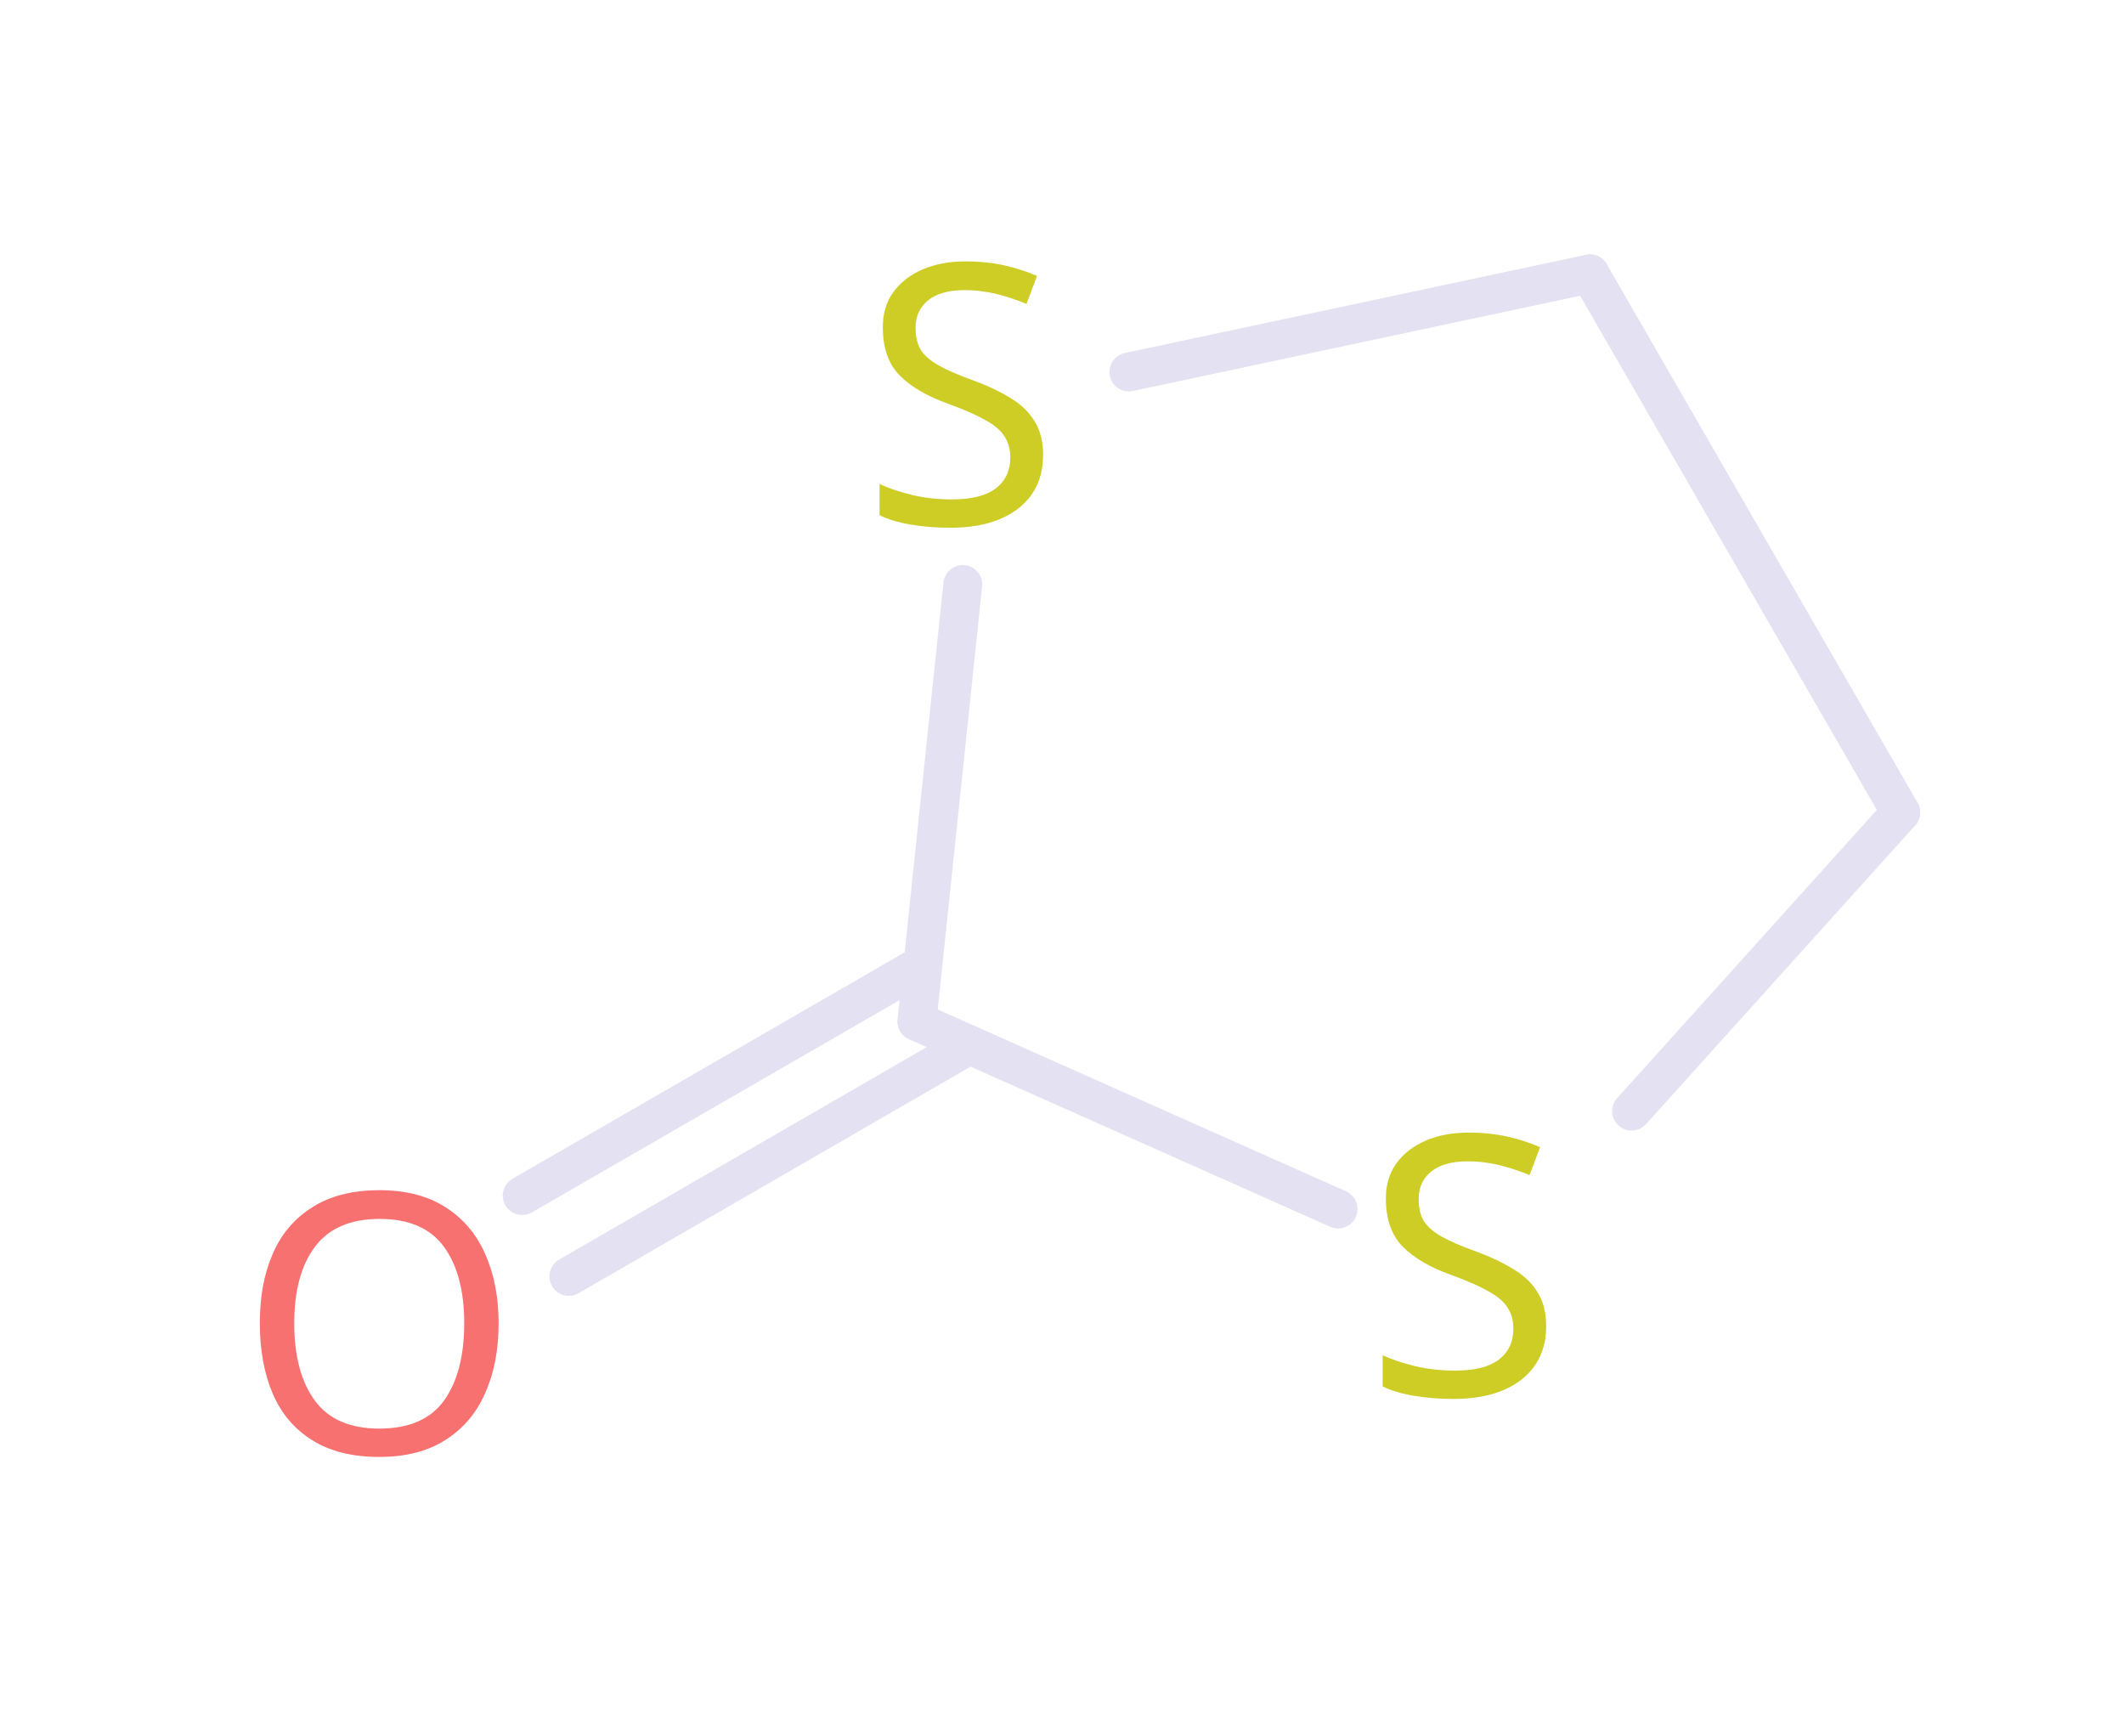
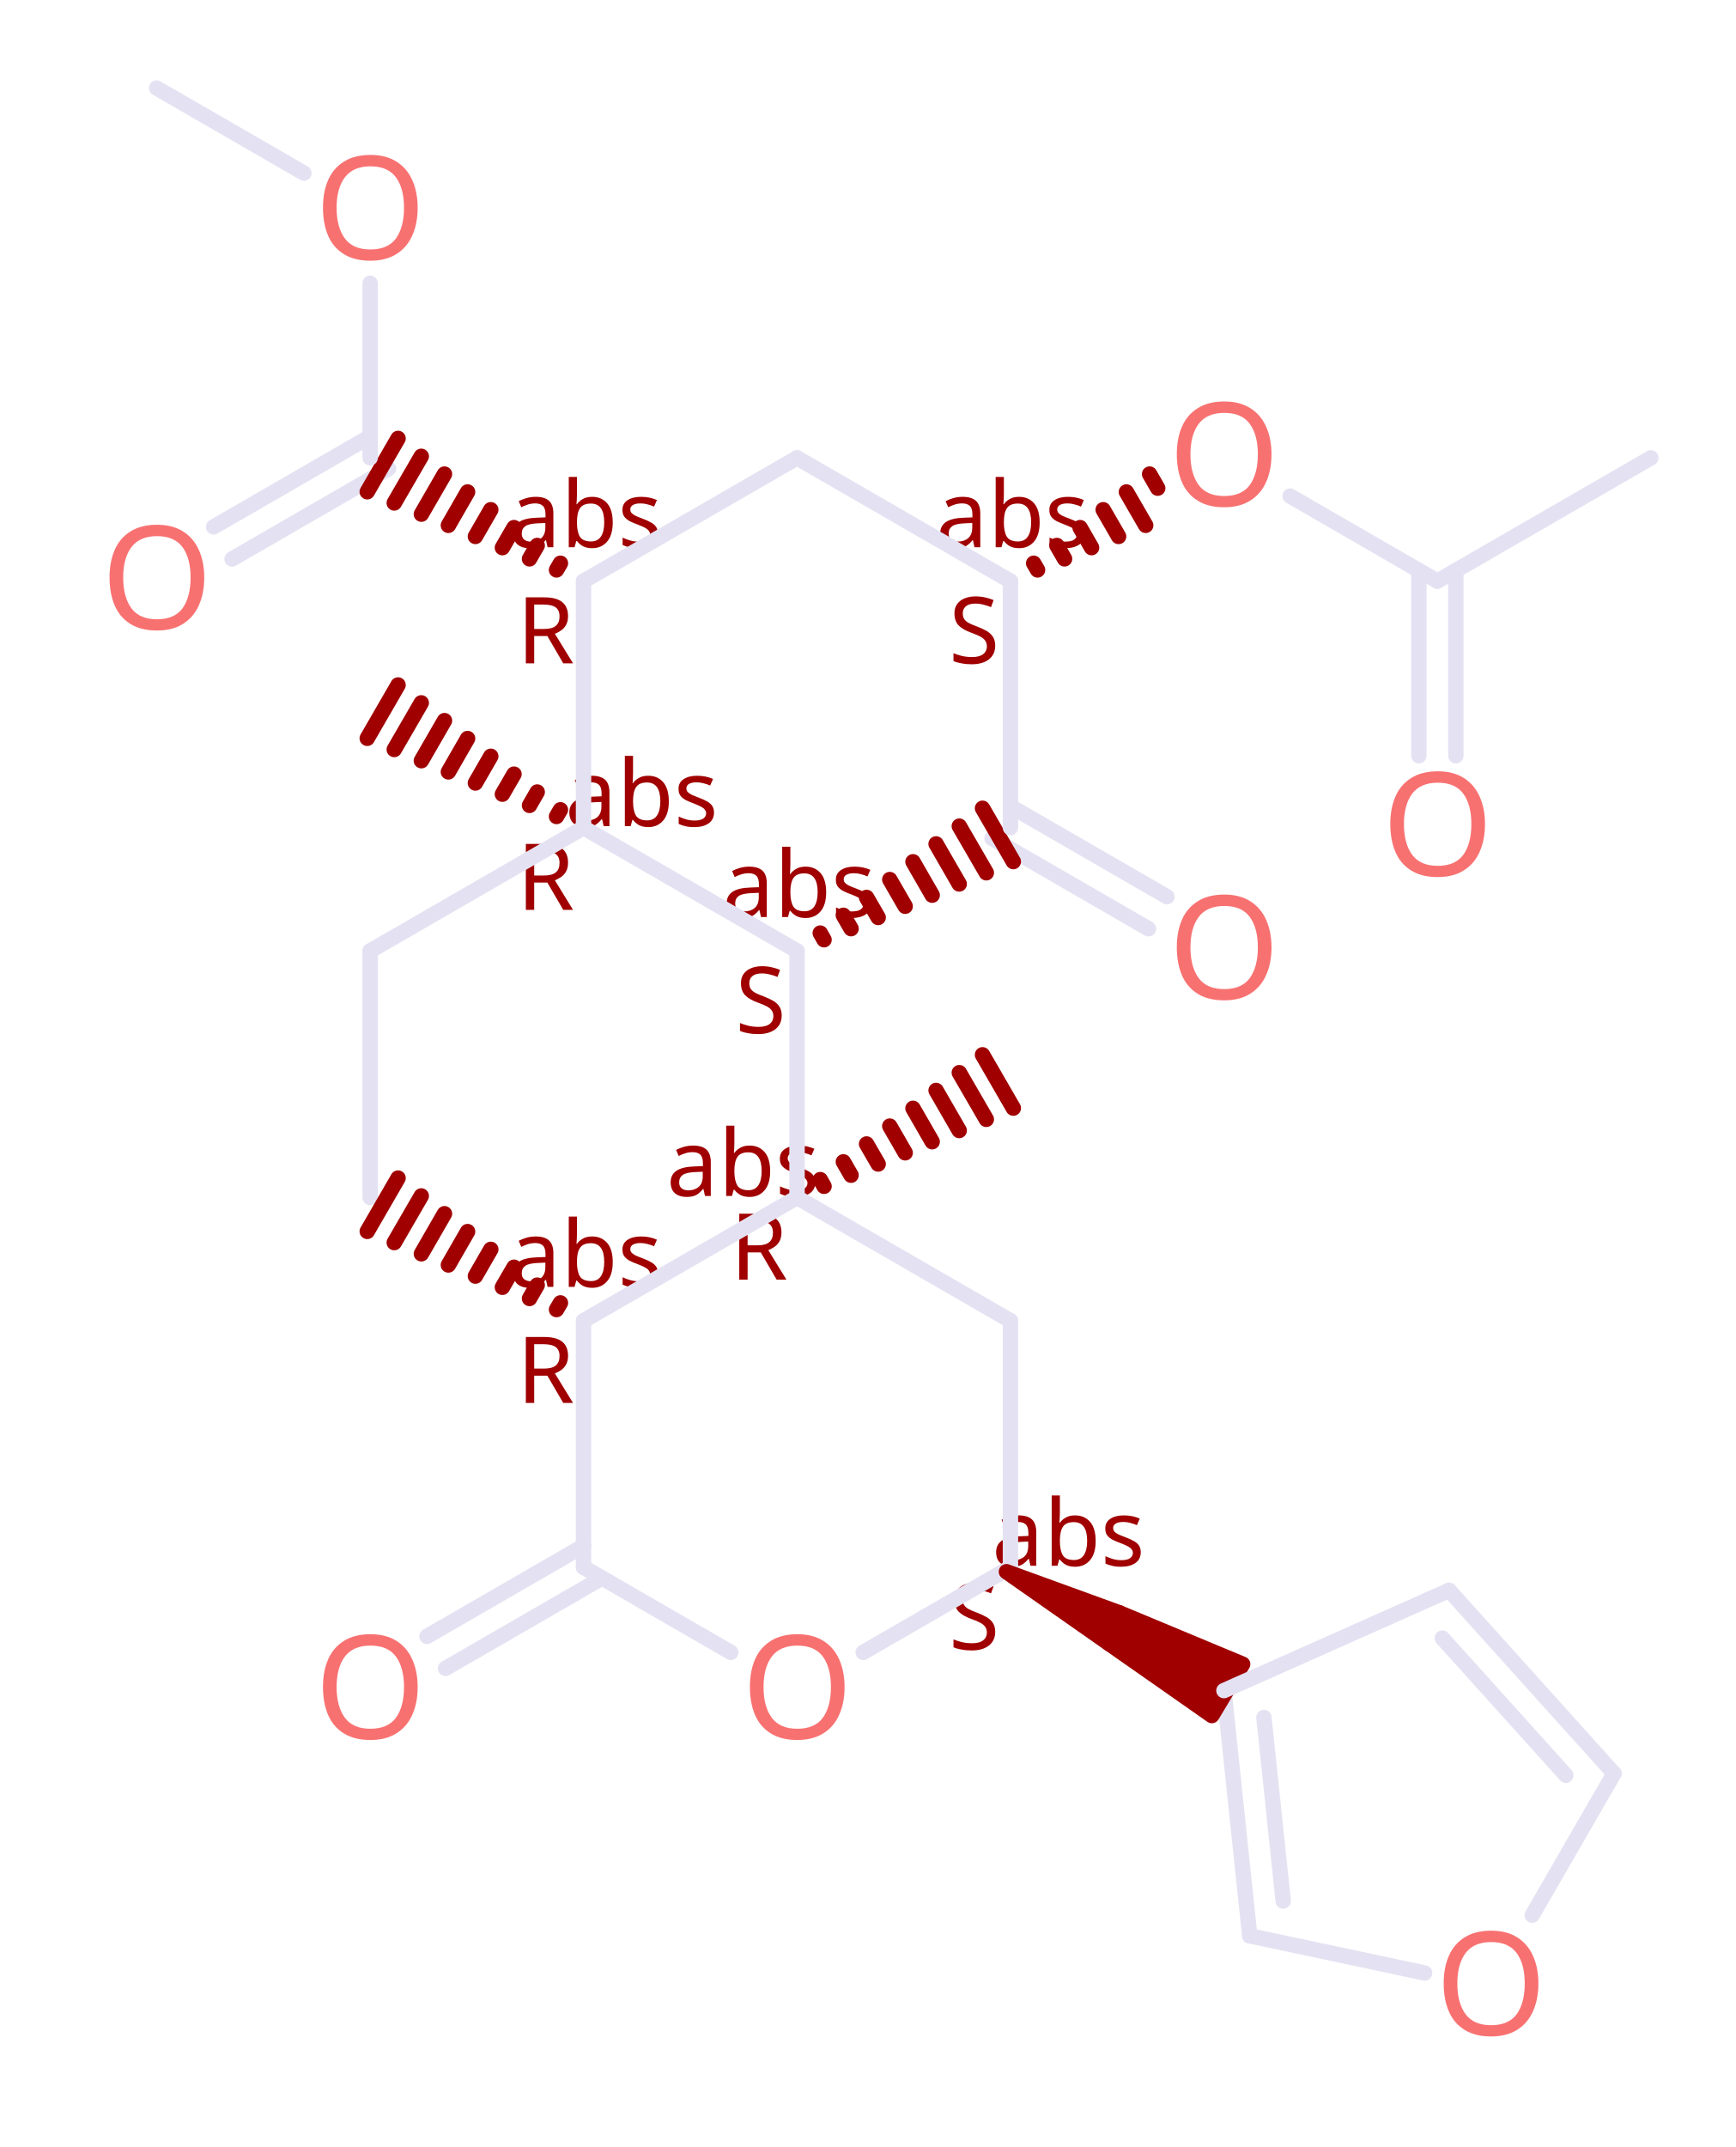
- <svg xmlns="http://www.w3.org/2000/svg" id="mol50" version="1.1" width="82px" height="67px" viewBox="106 119 82 67">
+ <svg xmlns="http://www.w3.org/2000/svg" id="mol50" version="1.1" width="169px" height="209px" viewBox="62 49 169 209">
  <style> #mol50 text {font-family: sans-serif;} #mol50 { pointer-events:none; } #mol50 .event  { pointer-events:all; } #mol50 line { stroke-linecap:round; } #mol50 polygon { stroke-linejoin:round; } </style>
-   <text x="139.24" y="139.23" stroke="none" font-size="14" fill="rgb(205,205,38)">S</text>
-   <text x="115.17" y="175.1" stroke="none" font-size="14" fill="rgb(248,113,113)">O</text>
-   <text x="158.66" y="172.86" stroke="none" font-size="14" fill="rgb(205,205,38)">S</text>
-   <line x1="141.63" y1="156.22" x2="126.16" y2="165.15" stroke="rgb(228,226,242)" stroke-width="1.5" />
-   <line x1="143.43" y1="159.33" x2="127.96" y2="168.27" stroke="rgb(228,226,242)" stroke-width="1.5" />
-   <line x1="179.38" y1="150.36" x2="167.38" y2="129.57" stroke="rgb(228,226,242)" stroke-width="1.5" />
-   <line x1="167.38" y1="129.57" x2="149.58" y2="133.36" stroke="rgb(228,226,242)" stroke-width="1.5" />
-   <line x1="143.17" y1="141.56" x2="141.4" y2="158.43" stroke="rgb(228,226,242)" stroke-width="1.5" />
-   <line x1="141.4" y1="158.43" x2="157.66" y2="165.67" stroke="rgb(228,226,242)" stroke-width="1.5" />
-   <line x1="179.38" y1="150.36" x2="168.99" y2="161.89" stroke="rgb(228,226,242)" stroke-width="1.5" />
-   <line id="mol50:Bond:3" class="event" x1="141.4" y1="158.43" x2="120.62" y2="170.43" stroke-width="1.5" opacity="0" />
-   <line id="mol50:Bond:0" class="event" x1="179.38" y1="150.36" x2="167.38" y2="129.57" stroke-width="1.5" opacity="0" />
-   <line id="mol50:Bond:1" class="event" x1="167.38" y1="129.57" x2="143.91" y2="134.56" stroke-width="1.5" opacity="0" />
-   <line id="mol50:Bond:2" class="event" x1="143.91" y1="134.56" x2="141.4" y2="158.43" stroke-width="1.5" opacity="0" />
-   <line id="mol50:Bond:4" class="event" x1="141.4" y1="158.43" x2="163.33" y2="168.19" stroke-width="1.5" opacity="0" />
-   <line id="mol50:Bond:5" class="event" x1="179.38" y1="150.36" x2="163.33" y2="168.19" stroke-width="1.5" opacity="0" />
-   <circle id="mol50:Atom:0" class="event" cx="179.38" cy="150.36" r="8" opacity="0" />
-   <circle id="mol50:Atom:1" class="event" cx="167.38" cy="129.57" r="8" opacity="0" />
-   <circle id="mol50:Atom:2" class="event" cx="143.91" cy="134.56" r="8" opacity="0" />
-   <circle id="mol50:Atom:3" class="event" cx="141.4" cy="158.43" r="8" opacity="0" />
-   <circle id="mol50:Atom:4" class="event" cx="120.62" cy="170.43" r="8" opacity="0" />
-   <circle id="mol50:Atom:5" class="event" cx="163.33" cy="168.19" r="8" opacity="0" />
+   <text x="105.76" y="271.58" stroke="none" font-size="12" fill="rgb(160,0,0)">this enantiomer</text>
+   <text x="196.52" y="134.24" stroke="none" font-size="14" fill="rgb(248,113,113)">O</text>
+   <text x="175.73" y="98.24" stroke="none" font-size="14" fill="rgb(248,113,113)">O</text>
+   <text x="154.39" y="113.57" stroke="none" font-size="9" fill="rgb(160,0,0)">S</text>
+   <text x="153.14" y="102.27" stroke="none" font-size="9" fill="rgb(160,0,0)">abs</text>
+   <text x="112.33" y="113.57" stroke="none" font-size="9" fill="rgb(160,0,0)">R</text>
+   <text x="111.57" y="102.27" stroke="none" font-size="9" fill="rgb(160,0,0)">abs</text>
+   <text x="112.33" y="137.57" stroke="none" font-size="9" fill="rgb(160,0,0)">R</text>
+   <text x="117.03" y="129.42" stroke="none" font-size="9" fill="rgb(160,0,0)">abs</text>
+   <text x="112.33" y="185.57" stroke="none" font-size="9" fill="rgb(160,0,0)">R</text>
+   <text x="111.57" y="174.27" stroke="none" font-size="9" fill="rgb(160,0,0)">abs</text>
+   <text x="92.59" y="218.24" stroke="none" font-size="14" fill="rgb(248,113,113)">O</text>
+   <text x="134.16" y="218.24" stroke="none" font-size="14" fill="rgb(248,113,113)">O</text>
+   <text x="154.39" y="209.57" stroke="none" font-size="9" fill="rgb(160,0,0)">S</text>
+   <text x="158.59" y="201.42" stroke="none" font-size="9" fill="rgb(160,0,0)">abs</text>
+   <text x="133.11" y="173.57" stroke="none" font-size="9" fill="rgb(160,0,0)">R</text>
+   <text x="126.9" y="165.42" stroke="none" font-size="9" fill="rgb(160,0,0)">abs</text>
+   <text x="133.6" y="149.57" stroke="none" font-size="9" fill="rgb(160,0,0)">S</text>
+   <text x="132.35" y="138.27" stroke="none" font-size="9" fill="rgb(160,0,0)">abs</text>
+   <text x="175.73" y="146.24" stroke="none" font-size="14" fill="rgb(248,113,113)">O</text>
+   <text x="201.72" y="247.1" stroke="none" font-size="14" fill="rgb(248,113,113)">O</text>
+   <text x="71.81" y="110.24" stroke="none" font-size="14" fill="rgb(248,113,113)">O</text>
+   <text x="92.59" y="74.24" stroke="none" font-size="14" fill="rgb(248,113,113)">O</text>
+   <line x1="200.16" y1="104.53" x2="200.16" y2="122.57" stroke="rgb(228,226,242)" stroke-width="1.5" />
+   <line x1="203.76" y1="104.53" x2="203.76" y2="122.57" stroke="rgb(228,226,242)" stroke-width="1.5" />
+   <line x1="118.82" y1="199.49" x2="103.58" y2="208.29" stroke="rgb(228,226,242)" stroke-width="1.5" />
+   <line x1="120.62" y1="202.61" x2="105.38" y2="211.41" stroke="rgb(228,226,242)" stroke-width="1.5" />
+   <line x1="158.59" y1="130.61" x2="173.83" y2="139.41" stroke="rgb(228,226,242)" stroke-width="1.5" />
+   <line x1="160.39" y1="127.49" x2="175.63" y2="136.29" stroke="rgb(228,226,242)" stroke-width="1.5" />
+   <line x1="181.18" y1="213.57" x2="183.69" y2="237.44" stroke="rgb(228,226,242)" stroke-width="1.5" />
+   <line x1="185.07" y1="216.19" x2="186.95" y2="234.06" stroke="rgb(228,226,242)" stroke-width="1.5" />
+   <line x1="219.16" y1="221.64" x2="203.1" y2="203.81" stroke="rgb(228,226,242)" stroke-width="1.5" />
+   <line x1="214.47" y1="221.81" x2="202.44" y2="208.46" stroke="rgb(228,226,242)" stroke-width="1.5" />
+   <line x1="98.04" y1="91.49" x2="82.8" y2="100.29" stroke="rgb(228,226,242)" stroke-width="1.5" />
+   <line x1="99.84" y1="94.61" x2="84.6" y2="103.41" stroke="rgb(228,226,242)" stroke-width="1.5" />
+   <line x1="222.75" y1="93.57" x2="201.96" y2="105.57" stroke="rgb(228,226,242)" stroke-width="1.5" />
+   <line x1="201.96" y1="105.57" x2="187.62" y2="97.29" stroke="rgb(228,226,242)" stroke-width="1.5" />
+   <line x1="163.03" y1="104.48" x2="162.65" y2="103.83" stroke="rgb(160,0,0)" stroke-width="1.5" />
+   <line x1="165.66" y1="103.4" x2="164.91" y2="102.1" stroke="rgb(160,0,0)" stroke-width="1.5" />
+   <line x1="168.29" y1="102.31" x2="167.17" y2="100.36" stroke="rgb(160,0,0)" stroke-width="1.5" />
+   <line x1="170.92" y1="101.22" x2="169.42" y2="98.62" stroke="rgb(160,0,0)" stroke-width="1.5" />
+   <line x1="173.56" y1="100.14" x2="171.68" y2="96.89" stroke="rgb(160,0,0)" stroke-width="1.5" />
+   <line x1="174.73" y1="96.52" x2="173.94" y2="95.15" stroke="rgb(160,0,0)" stroke-width="1.5" />
+   <line x1="160.39" y1="105.57" x2="139.61" y2="93.57" stroke="rgb(228,226,242)" stroke-width="1.5" />
+   <line x1="139.61" y1="93.57" x2="118.82" y2="105.57" stroke="rgb(228,226,242)" stroke-width="1.5" />
+   <line x1="118.82" y1="105.57" x2="118.82" y2="129.57" stroke="rgb(228,226,242)" stroke-width="1.5" />
+   <line x1="118.82" y1="129.57" x2="98.04" y2="141.57" stroke="rgb(228,226,242)" stroke-width="1.5" />
+   <line x1="98.04" y1="141.57" x2="98.04" y2="165.57" stroke="rgb(228,226,242)" stroke-width="1.5" />
+   <line x1="116.57" y1="175.83" x2="116.19" y2="176.48" stroke="rgb(160,0,0)" stroke-width="1.5" />
+   <line x1="114.31" y1="174.1" x2="113.56" y2="175.4" stroke="rgb(160,0,0)" stroke-width="1.5" />
+   <line x1="112.05" y1="172.36" x2="110.92" y2="174.31" stroke="rgb(160,0,0)" stroke-width="1.5" />
+   <line x1="109.79" y1="170.62" x2="108.29" y2="173.22" stroke="rgb(160,0,0)" stroke-width="1.5" />
+   <line x1="107.53" y1="168.89" x2="105.66" y2="172.14" stroke="rgb(160,0,0)" stroke-width="1.5" />
+   <line x1="105.28" y1="167.15" x2="103.03" y2="171.05" stroke="rgb(160,0,0)" stroke-width="1.5" />
+   <line x1="103.02" y1="165.42" x2="100.39" y2="169.96" stroke="rgb(160,0,0)" stroke-width="1.5" />
+   <line x1="100.76" y1="163.68" x2="97.76" y2="168.87" stroke="rgb(160,0,0)" stroke-width="1.5" />
+   <line x1="118.82" y1="177.57" x2="118.82" y2="201.57" stroke="rgb(228,226,242)" stroke-width="1.5" />
+   <line x1="118.82" y1="201.57" x2="133.16" y2="209.85" stroke="rgb(228,226,242)" stroke-width="1.5" />
+   <line x1="146.05" y1="209.85" x2="160.39" y2="201.57" stroke="rgb(228,226,242)" stroke-width="1.5" />
+   <line x1="160.39" y1="201.57" x2="160.39" y2="177.57" stroke="rgb(228,226,242)" stroke-width="1.5" />
+   <line x1="160.39" y1="177.57" x2="139.61" y2="165.57" stroke="rgb(228,226,242)" stroke-width="1.5" />
+   <line x1="118.82" y1="177.57" x2="139.61" y2="165.57" stroke="rgb(228,226,242)" stroke-width="1.5" />
+   <line x1="139.61" y1="165.57" x2="139.61" y2="141.57" stroke="rgb(228,226,242)" stroke-width="1.5" />
+   <line x1="118.82" y1="129.57" x2="139.61" y2="141.57" stroke="rgb(228,226,242)" stroke-width="1.5" />
+   <line x1="142.24" y1="140.48" x2="141.87" y2="139.83" stroke="rgb(160,0,0)" stroke-width="1.5" />
+   <line x1="144.87" y1="139.4" x2="144.12" y2="138.1" stroke="rgb(160,0,0)" stroke-width="1.5" />
+   <line x1="147.51" y1="138.31" x2="146.38" y2="136.36" stroke="rgb(160,0,0)" stroke-width="1.5" />
+   <line x1="150.14" y1="137.22" x2="148.64" y2="134.62" stroke="rgb(160,0,0)" stroke-width="1.5" />
+   <line x1="152.77" y1="136.14" x2="150.9" y2="132.89" stroke="rgb(160,0,0)" stroke-width="1.5" />
+   <line x1="155.4" y1="135.05" x2="153.15" y2="131.15" stroke="rgb(160,0,0)" stroke-width="1.5" />
+   <line x1="158.04" y1="133.96" x2="155.41" y2="129.42" stroke="rgb(160,0,0)" stroke-width="1.5" />
+   <line x1="160.67" y1="132.87" x2="157.67" y2="127.68" stroke="rgb(160,0,0)" stroke-width="1.5" />
+   <line x1="160.39" y1="105.57" x2="160.39" y2="129.57" stroke="rgb(228,226,242)" stroke-width="1.5" />
+   <line x1="142.24" y1="164.48" x2="141.87" y2="163.83" stroke="rgb(160,0,0)" stroke-width="1.5" />
+   <line x1="144.87" y1="163.4" x2="144.12" y2="162.1" stroke="rgb(160,0,0)" stroke-width="1.5" />
+   <line x1="147.51" y1="162.31" x2="146.38" y2="160.36" stroke="rgb(160,0,0)" stroke-width="1.5" />
+   <line x1="150.14" y1="161.22" x2="148.64" y2="158.62" stroke="rgb(160,0,0)" stroke-width="1.5" />
+   <line x1="152.77" y1="160.14" x2="150.9" y2="156.89" stroke="rgb(160,0,0)" stroke-width="1.5" />
+   <line x1="155.4" y1="159.05" x2="153.15" y2="155.15" stroke="rgb(160,0,0)" stroke-width="1.5" />
+   <line x1="158.04" y1="157.96" x2="155.41" y2="153.42" stroke="rgb(160,0,0)" stroke-width="1.5" />
+   <line x1="160.67" y1="156.87" x2="157.67" y2="151.68" stroke="rgb(160,0,0)" stroke-width="1.5" />
+   <polygon points="160,202 170,209 171,206 " fill="rgb(160,0,0)" stroke="rgb(160,0,0)" stroke-width="1.5" />
+   <polygon points="171,206 170,209 180,216 183,211 " fill="rgb(160,0,0)" stroke="rgb(160,0,0)" stroke-width="1.5" />
+   <line x1="183.69" y1="237.44" x2="200.72" y2="241.06" stroke="rgb(228,226,242)" stroke-width="1.5" />
+   <line x1="211.2" y1="235.43" x2="219.16" y2="221.64" stroke="rgb(228,226,242)" stroke-width="1.5" />
+   <line x1="181.18" y1="213.57" x2="203.1" y2="203.81" stroke="rgb(228,226,242)" stroke-width="1.5" />
+   <line x1="116.57" y1="127.83" x2="116.19" y2="128.48" stroke="rgb(160,0,0)" stroke-width="1.5" />
+   <line x1="114.31" y1="126.1" x2="113.56" y2="127.4" stroke="rgb(160,0,0)" stroke-width="1.5" />
+   <line x1="112.05" y1="124.36" x2="110.92" y2="126.31" stroke="rgb(160,0,0)" stroke-width="1.5" />
+   <line x1="109.79" y1="122.62" x2="108.29" y2="125.22" stroke="rgb(160,0,0)" stroke-width="1.5" />
+   <line x1="107.53" y1="120.89" x2="105.66" y2="124.14" stroke="rgb(160,0,0)" stroke-width="1.5" />
+   <line x1="105.28" y1="119.15" x2="103.03" y2="123.05" stroke="rgb(160,0,0)" stroke-width="1.5" />
+   <line x1="103.02" y1="117.42" x2="100.39" y2="121.96" stroke="rgb(160,0,0)" stroke-width="1.5" />
+   <line x1="100.76" y1="115.68" x2="97.76" y2="120.87" stroke="rgb(160,0,0)" stroke-width="1.5" />
+   <line x1="116.57" y1="103.83" x2="116.19" y2="104.48" stroke="rgb(160,0,0)" stroke-width="1.5" />
+   <line x1="114.31" y1="102.1" x2="113.56" y2="103.4" stroke="rgb(160,0,0)" stroke-width="1.5" />
+   <line x1="112.05" y1="100.36" x2="110.92" y2="102.31" stroke="rgb(160,0,0)" stroke-width="1.5" />
+   <line x1="109.79" y1="98.62" x2="108.29" y2="101.22" stroke="rgb(160,0,0)" stroke-width="1.5" />
+   <line x1="107.53" y1="96.89" x2="105.66" y2="100.14" stroke="rgb(160,0,0)" stroke-width="1.5" />
+   <line x1="105.28" y1="95.15" x2="103.03" y2="99.05" stroke="rgb(160,0,0)" stroke-width="1.5" />
+   <line x1="103.02" y1="93.42" x2="100.39" y2="97.96" stroke="rgb(160,0,0)" stroke-width="1.5" />
+   <line x1="100.76" y1="91.68" x2="97.76" y2="96.87" stroke="rgb(160,0,0)" stroke-width="1.5" />
+   <line x1="98.04" y1="93.57" x2="98.04" y2="76.57" stroke="rgb(228,226,242)" stroke-width="1.5" />
+   <line x1="91.59" y1="65.85" x2="77.25" y2="57.57" stroke="rgb(228,226,242)" stroke-width="1.5" />
+   <line id="mol50:Bond:1" class="event" x1="201.96" y1="105.57" x2="201.96" y2="129.57" stroke-width="1.5" opacity="0" />
+   <line id="mol50:Bond:11" class="event" x1="118.82" y1="201.57" x2="98.04" y2="213.57" stroke-width="1.5" opacity="0" />
+   <line id="mol50:Bond:21" class="event" x1="160.39" y1="129.57" x2="181.18" y2="141.57" stroke-width="1.5" opacity="0" />
+   <line id="mol50:Bond:24" class="event" x1="181.18" y1="213.57" x2="183.69" y2="237.44" stroke-width="1.5" opacity="0" />
+   <line id="mol50:Bond:27" class="event" x1="219.16" y1="221.64" x2="203.1" y2="203.81" stroke-width="1.5" opacity="0" />
+   <line id="mol50:Bond:31" class="event" x1="98.04" y1="93.57" x2="77.25" y2="105.57" stroke-width="1.5" opacity="0" />
+   <line id="mol50:Bond:0" class="event" x1="222.75" y1="93.57" x2="201.96" y2="105.57" stroke-width="1.5" opacity="0" />
+   <line id="mol50:Bond:2" class="event" x1="201.96" y1="105.57" x2="181.18" y2="93.57" stroke-width="1.5" opacity="0" />
+   <line id="mol50:Bond:3" class="event" x1="160.39" y1="105.57" x2="181.18" y2="93.57" stroke-width="1.5" opacity="0" />
+   <line id="mol50:Bond:4" class="event" x1="160.39" y1="105.57" x2="139.61" y2="93.57" stroke-width="1.5" opacity="0" />
+   <line id="mol50:Bond:5" class="event" x1="139.61" y1="93.57" x2="118.82" y2="105.57" stroke-width="1.5" opacity="0" />
+   <line id="mol50:Bond:6" class="event" x1="118.82" y1="105.57" x2="118.82" y2="129.57" stroke-width="1.5" opacity="0" />
+   <line id="mol50:Bond:7" class="event" x1="118.82" y1="129.57" x2="98.04" y2="141.57" stroke-width="1.5" opacity="0" />
+   <line id="mol50:Bond:8" class="event" x1="98.04" y1="141.57" x2="98.04" y2="165.57" stroke-width="1.5" opacity="0" />
+   <line id="mol50:Bond:9" class="event" x1="118.82" y1="177.57" x2="98.04" y2="165.57" stroke-width="1.5" opacity="0" />
+   <line id="mol50:Bond:10" class="event" x1="118.82" y1="177.57" x2="118.82" y2="201.57" stroke-width="1.5" opacity="0" />
+   <line id="mol50:Bond:12" class="event" x1="118.82" y1="201.57" x2="139.61" y2="213.57" stroke-width="1.5" opacity="0" />
+   <line id="mol50:Bond:13" class="event" x1="139.61" y1="213.57" x2="160.39" y2="201.57" stroke-width="1.5" opacity="0" />
+   <line id="mol50:Bond:14" class="event" x1="160.39" y1="201.57" x2="160.39" y2="177.57" stroke-width="1.5" opacity="0" />
+   <line id="mol50:Bond:15" class="event" x1="160.39" y1="177.57" x2="139.61" y2="165.57" stroke-width="1.5" opacity="0" />
+   <line id="mol50:Bond:16" class="event" x1="118.82" y1="177.57" x2="139.61" y2="165.57" stroke-width="1.5" opacity="0" />
+   <line id="mol50:Bond:17" class="event" x1="139.61" y1="165.57" x2="139.61" y2="141.57" stroke-width="1.5" opacity="0" />
+   <line id="mol50:Bond:18" class="event" x1="118.82" y1="129.57" x2="139.61" y2="141.57" stroke-width="1.5" opacity="0" />
+   <line id="mol50:Bond:19" class="event" x1="139.61" y1="141.57" x2="160.39" y2="129.57" stroke-width="1.5" opacity="0" />
+   <line id="mol50:Bond:20" class="event" x1="160.39" y1="105.57" x2="160.39" y2="129.57" stroke-width="1.5" opacity="0" />
+   <line id="mol50:Bond:22" class="event" x1="139.61" y1="165.57" x2="160.39" y2="153.57" stroke-width="1.5" opacity="0" />
+   <line id="mol50:Bond:23" class="event" x1="160.39" y1="201.57" x2="181.18" y2="213.57" stroke-width="1.5" opacity="0" />
+   <line id="mol50:Bond:25" class="event" x1="183.69" y1="237.44" x2="207.16" y2="242.43" stroke-width="1.5" opacity="0" />
+   <line id="mol50:Bond:26" class="event" x1="207.16" y1="242.43" x2="219.16" y2="221.64" stroke-width="1.5" opacity="0" />
+   <line id="mol50:Bond:28" class="event" x1="181.18" y1="213.57" x2="203.1" y2="203.81" stroke-width="1.5" opacity="0" />
+   <line id="mol50:Bond:29" class="event" x1="118.82" y1="129.57" x2="98.04" y2="117.57" stroke-width="1.5" opacity="0" />
+   <line id="mol50:Bond:30" class="event" x1="118.82" y1="105.57" x2="98.04" y2="93.57" stroke-width="1.5" opacity="0" />
+   <line id="mol50:Bond:32" class="event" x1="98.04" y1="93.57" x2="98.04" y2="69.57" stroke-width="1.5" opacity="0" />
+   <line id="mol50:Bond:33" class="event" x1="98.04" y1="69.57" x2="77.25" y2="57.57" stroke-width="1.5" opacity="0" />
+   <circle id="mol50:Atom:0" class="event" cx="222.75" cy="93.57" r="8" opacity="0" />
+   <circle id="mol50:Atom:1" class="event" cx="201.96" cy="105.57" r="8" opacity="0" />
+   <circle id="mol50:Atom:2" class="event" cx="201.96" cy="129.57" r="8" opacity="0" />
+   <circle id="mol50:Atom:3" class="event" cx="181.18" cy="93.57" r="8" opacity="0" />
+   <circle id="mol50:Atom:4" class="event" cx="160.39" cy="105.57" r="8" opacity="0" />
+   <circle id="mol50:Atom:5" class="event" cx="139.61" cy="93.57" r="8" opacity="0" />
+   <circle id="mol50:Atom:6" class="event" cx="118.82" cy="105.57" r="8" opacity="0" />
+   <circle id="mol50:Atom:7" class="event" cx="118.82" cy="129.57" r="8" opacity="0" />
+   <circle id="mol50:Atom:8" class="event" cx="98.04" cy="141.57" r="8" opacity="0" />
+   <circle id="mol50:Atom:9" class="event" cx="98.04" cy="165.57" r="8" opacity="0" />
+   <circle id="mol50:Atom:10" class="event" cx="118.82" cy="177.57" r="8" opacity="0" />
+   <circle id="mol50:Atom:11" class="event" cx="118.82" cy="201.57" r="8" opacity="0" />
+   <circle id="mol50:Atom:12" class="event" cx="98.04" cy="213.57" r="8" opacity="0" />
+   <circle id="mol50:Atom:13" class="event" cx="139.61" cy="213.57" r="8" opacity="0" />
+   <circle id="mol50:Atom:14" class="event" cx="160.39" cy="201.57" r="8" opacity="0" />
+   <circle id="mol50:Atom:15" class="event" cx="160.39" cy="177.57" r="8" opacity="0" />
+   <circle id="mol50:Atom:16" class="event" cx="139.61" cy="165.57" r="8" opacity="0" />
+   <circle id="mol50:Atom:17" class="event" cx="139.61" cy="141.57" r="8" opacity="0" />
+   <circle id="mol50:Atom:18" class="event" cx="160.39" cy="129.57" r="8" opacity="0" />
+   <circle id="mol50:Atom:19" class="event" cx="181.18" cy="141.57" r="8" opacity="0" />
+   <circle id="mol50:Atom:20" class="event" cx="160.39" cy="153.57" r="8" opacity="0" />
+   <circle id="mol50:Atom:21" class="event" cx="181.18" cy="213.57" r="8" opacity="0" />
+   <circle id="mol50:Atom:22" class="event" cx="183.69" cy="237.44" r="8" opacity="0" />
+   <circle id="mol50:Atom:23" class="event" cx="207.16" cy="242.43" r="8" opacity="0" />
+   <circle id="mol50:Atom:24" class="event" cx="219.16" cy="221.64" r="8" opacity="0" />
+   <circle id="mol50:Atom:25" class="event" cx="203.1" cy="203.81" r="8" opacity="0" />
+   <circle id="mol50:Atom:26" class="event" cx="98.04" cy="117.57" r="8" opacity="0" />
+   <circle id="mol50:Atom:27" class="event" cx="98.04" cy="93.57" r="8" opacity="0" />
+   <circle id="mol50:Atom:28" class="event" cx="77.25" cy="105.57" r="8" opacity="0" />
+   <circle id="mol50:Atom:29" class="event" cx="98.04" cy="69.57" r="8" opacity="0" />
+   <circle id="mol50:Atom:30" class="event" cx="77.25" cy="57.57" r="8" opacity="0" />
</svg>
